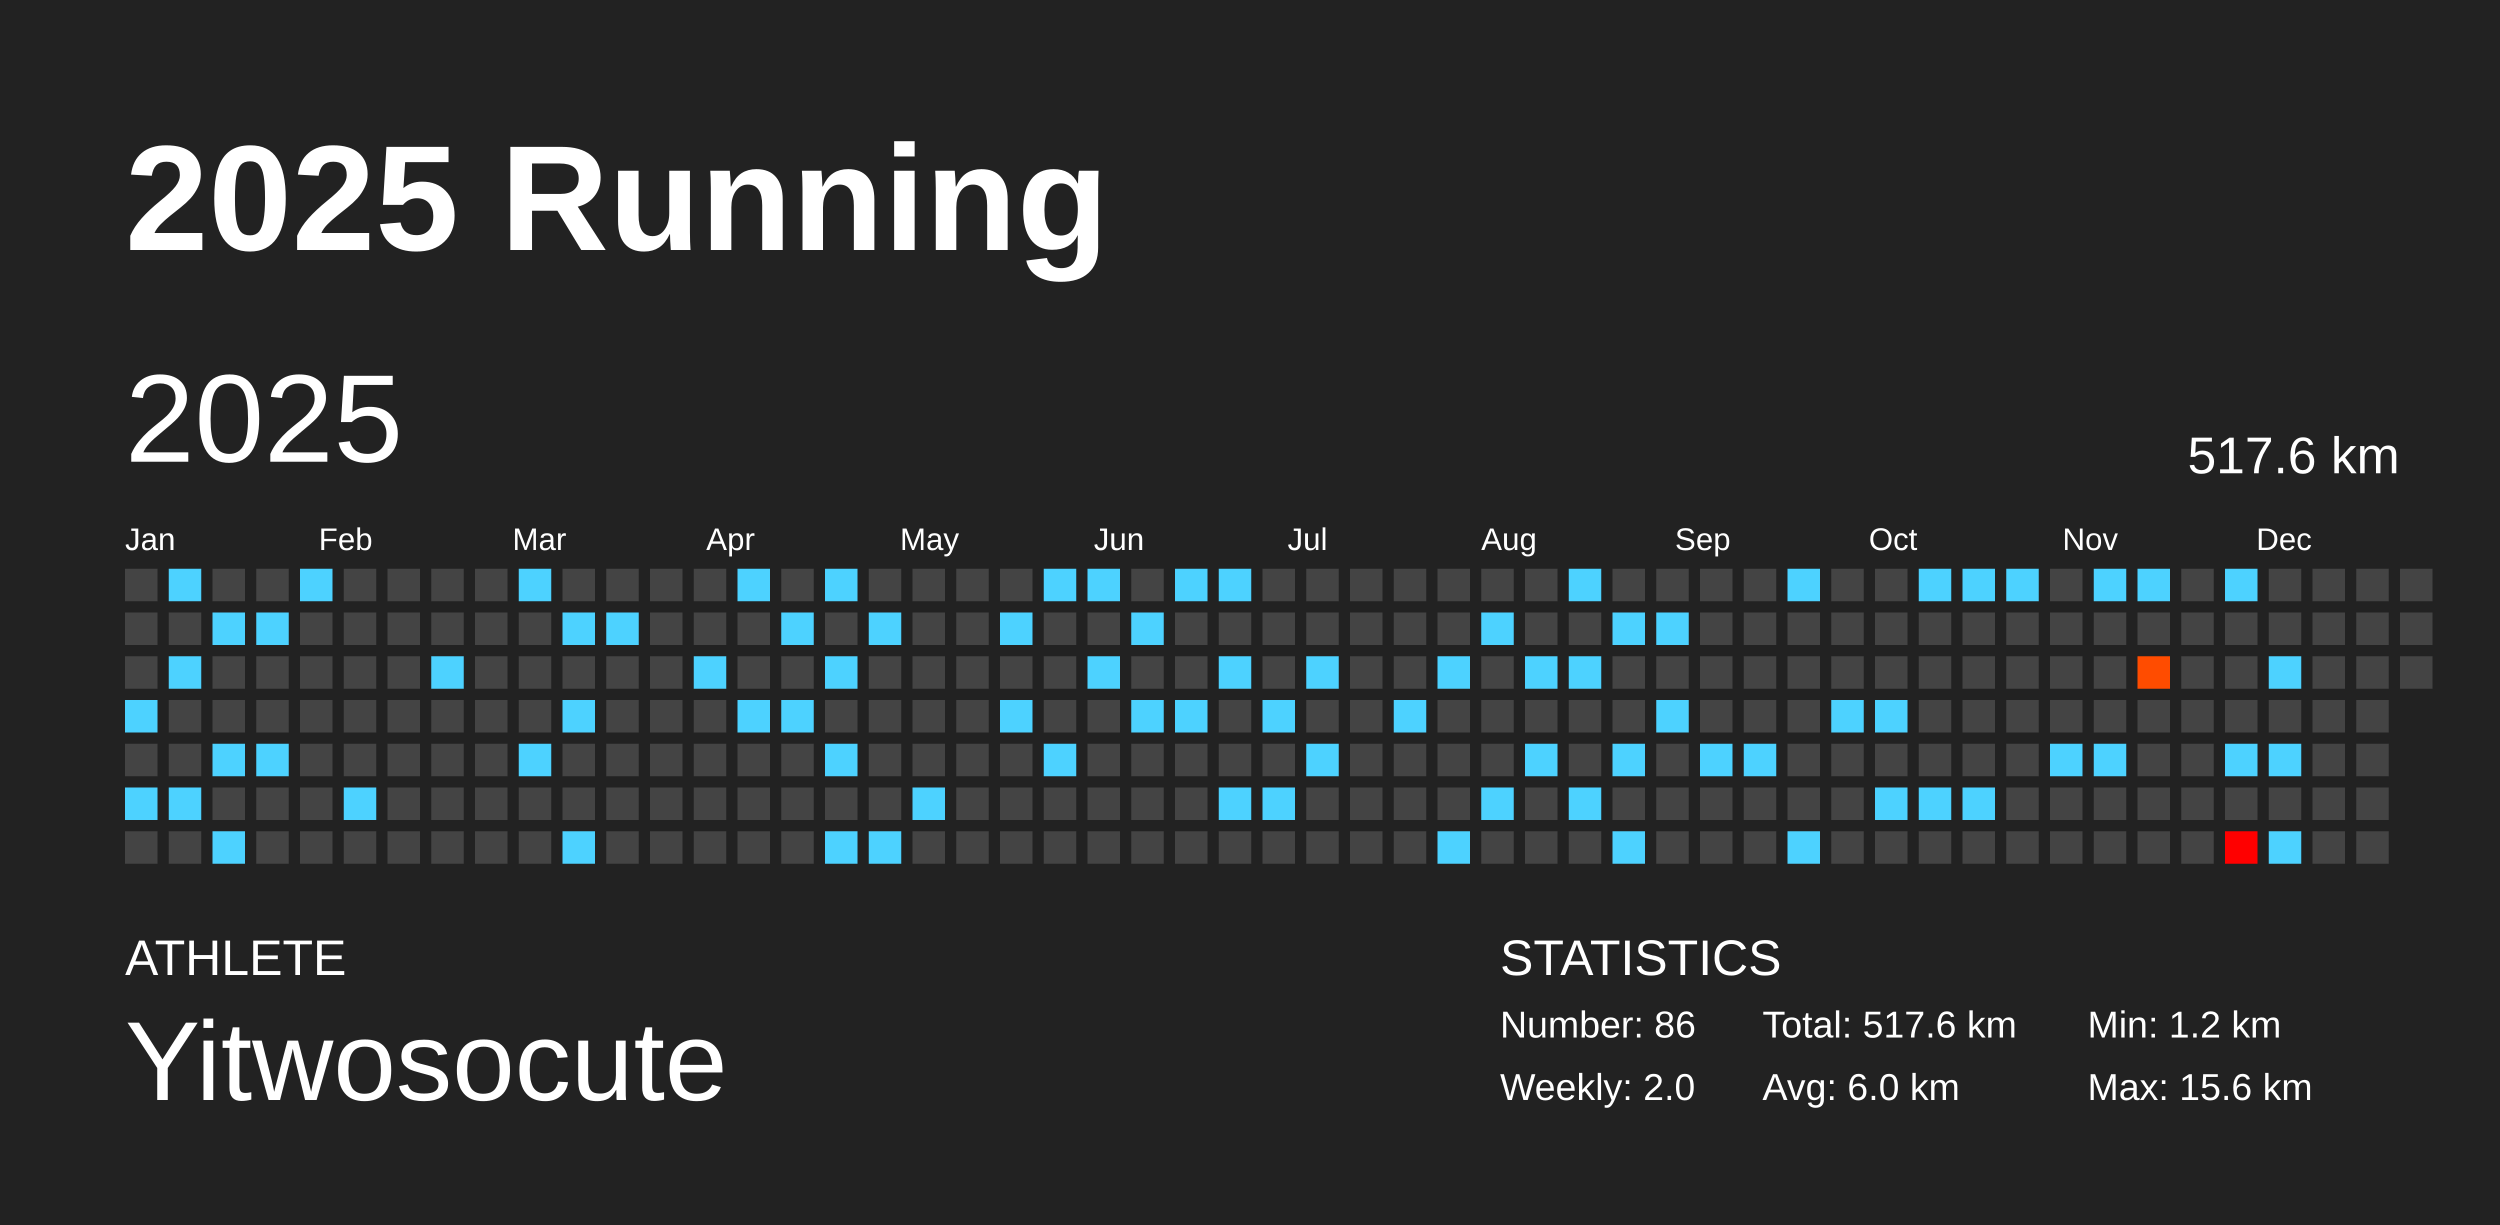
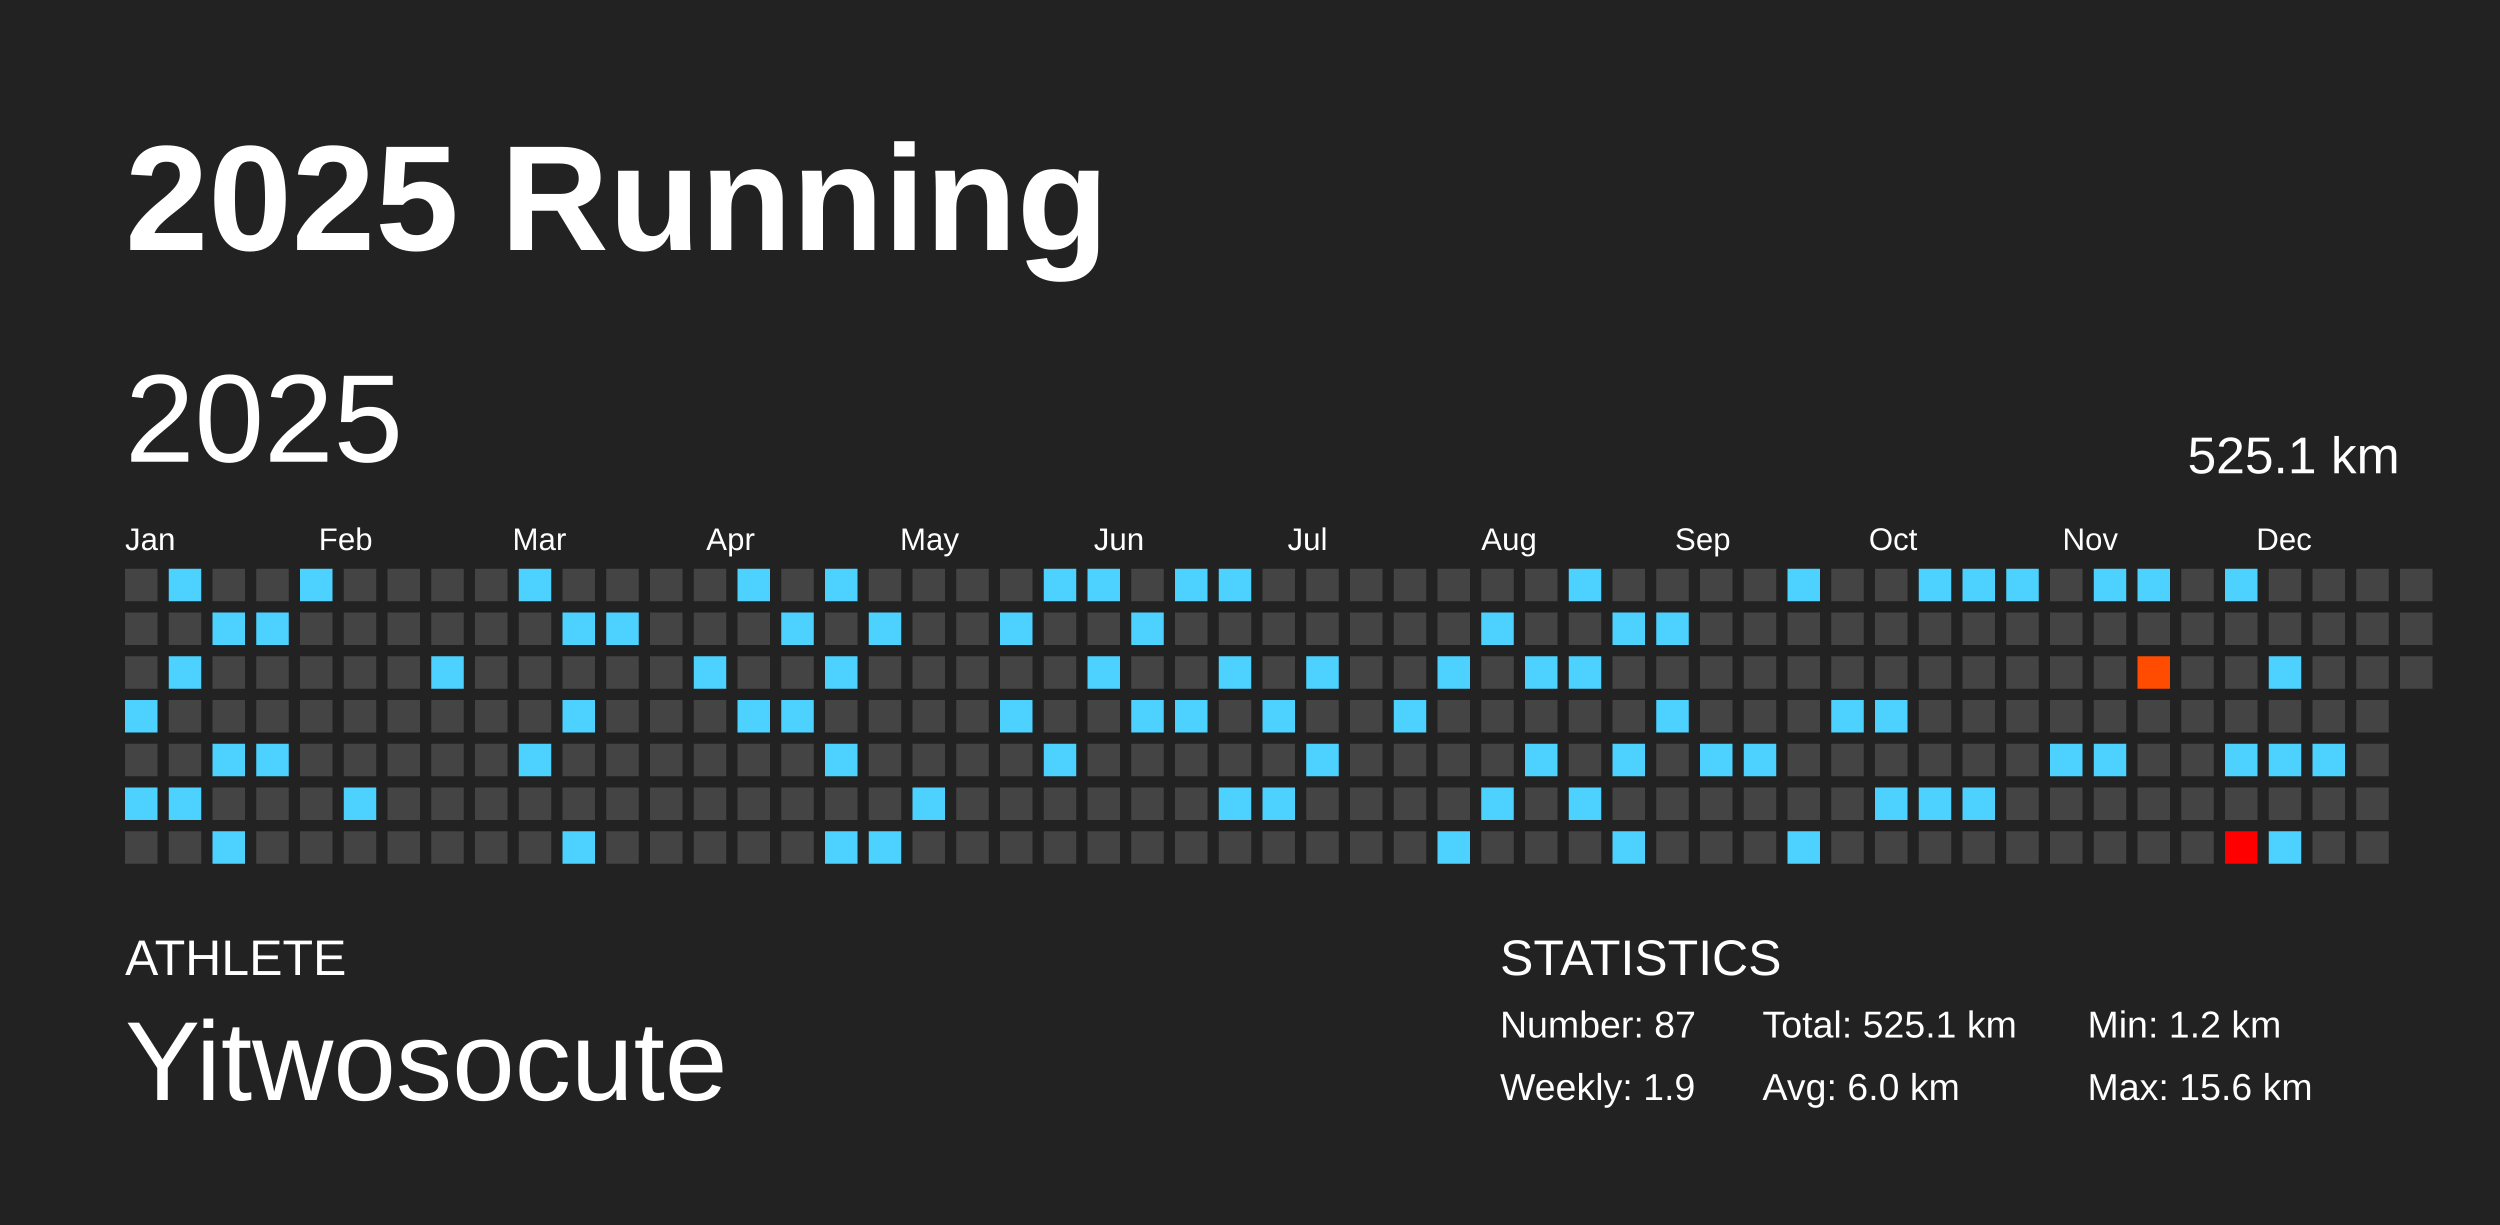
<svg xmlns="http://www.w3.org/2000/svg" baseProfile="full" height="98mm" version="1.1" viewBox="0,0,200,98" width="200mm">
  <defs />
  <rect fill="#222222" height="98" width="200" x="0" y="0" />
  <text fill="#FFFFFF" style="font-size:12px; font-family:Arial; font-weight:bold;" x="10" y="20">2025 Running</text>
  <text fill="#FFFFFF" style="font-size:4px; font-family:Arial" x="10" y="78">ATHLETE</text>
  <text fill="#FFFFFF" style="font-size:9px; font-family:Arial" x="10" y="88">Yitwosocute</text>
  <text fill="#FFFFFF" style="font-size:4px; font-family:Arial" x="120" y="78">STATISTICS</text>
-   <text fill="#FFFFFF" style="font-size:3px; font-family:Arial" x="120" y="83">Number: 86</text>
-   <text fill="#FFFFFF" style="font-size:3px; font-family:Arial" x="120" y="88">Weekly: 2.0</text>
-   <text fill="#FFFFFF" style="font-size:3px; font-family:Arial" x="141" y="83">Total: 517.6 km</text>
+   <text fill="#FFFFFF" style="font-size:3px; font-family:Arial" x="120" y="83">Number: 87</text>
+   <text fill="#FFFFFF" style="font-size:3px; font-family:Arial" x="120" y="88">Weekly: 1.9</text>
+   <text fill="#FFFFFF" style="font-size:3px; font-family:Arial" x="141" y="83">Total: 525.1 km</text>
  <text fill="#FFFFFF" style="font-size:3px; font-family:Arial" x="141" y="88">Avg: 6.0 km</text>
  <text fill="#FFFFFF" style="font-size:3px; font-family:Arial" x="167" y="83">Min: 1.2 km</text>
  <text fill="#FFFFFF" style="font-size:3px; font-family:Arial" x="167" y="88">Max: 15.6 km</text>
  <text dominant-baseline="hanging" fill="#FFFFFF" style="font-size:10.0px; font-family:Arial;" x="10" y="30">2025</text>
-   <text dominant-baseline="hanging" fill="#FFFFFF" style="font-size:4.125px; font-family:Arial;" x="175" y="35">517.6 km</text>
+   <text dominant-baseline="hanging" fill="#FFFFFF" style="font-size:4.125px; font-family:Arial;" x="175" y="35">525.1 km</text>
  <text fill="#FFFFFF" style="font-size:2.5px; font-family:Arial" x="10.0" y="44">Jan</text>
  <text fill="#FFFFFF" style="font-size:2.5px; font-family:Arial" x="25.5" y="44">Feb</text>
  <text fill="#FFFFFF" style="font-size:2.5px; font-family:Arial" x="41.0" y="44">Mar</text>
  <text fill="#FFFFFF" style="font-size:2.5px; font-family:Arial" x="56.5" y="44">Apr</text>
  <text fill="#FFFFFF" style="font-size:2.5px; font-family:Arial" x="72.0" y="44">May</text>
  <text fill="#FFFFFF" style="font-size:2.5px; font-family:Arial" x="87.5" y="44">Jun</text>
  <text fill="#FFFFFF" style="font-size:2.5px; font-family:Arial" x="103.0" y="44">Jul</text>
  <text fill="#FFFFFF" style="font-size:2.5px; font-family:Arial" x="118.5" y="44">Aug</text>
  <text fill="#FFFFFF" style="font-size:2.5px; font-family:Arial" x="134.0" y="44">Sep</text>
  <text fill="#FFFFFF" style="font-size:2.5px; font-family:Arial" x="149.5" y="44">Oct</text>
  <text fill="#FFFFFF" style="font-size:2.5px; font-family:Arial" x="165.0" y="44">Nov</text>
  <text fill="#FFFFFF" style="font-size:2.5px; font-family:Arial" x="180.5" y="44">Dec</text>
  <rect fill="#444444" height="2.6" width="2.6" x="10.0" y="45.5" />
  <rect fill="#444444" height="2.6" width="2.6" x="10.0" y="49.0" />
  <rect fill="#444444" height="2.6" width="2.6" x="10.0" y="52.5" />
  <rect fill="#4dd2ff" height="2.6" width="2.6" x="10.0" y="56.0" />
  <rect fill="#444444" height="2.6" width="2.6" x="10.0" y="59.5" />
  <rect fill="#4dd2ff" height="2.6" width="2.6" x="10.0" y="63.0" />
  <rect fill="#444444" height="2.6" width="2.6" x="10.0" y="66.5" />
  <rect fill="#4dd2ff" height="2.6" width="2.6" x="13.5" y="45.5" />
  <rect fill="#444444" height="2.6" width="2.6" x="13.5" y="49.0" />
  <rect fill="#4dd2ff" height="2.6" width="2.6" x="13.5" y="52.5" />
  <rect fill="#444444" height="2.6" width="2.6" x="13.5" y="56.0" />
  <rect fill="#444444" height="2.6" width="2.6" x="13.5" y="59.5" />
  <rect fill="#4dd2ff" height="2.6" width="2.6" x="13.5" y="63.0" />
  <rect fill="#444444" height="2.6" width="2.6" x="13.5" y="66.5" />
  <rect fill="#444444" height="2.6" width="2.6" x="17.0" y="45.5" />
  <rect fill="#4dd2ff" height="2.6" width="2.6" x="17.0" y="49.0" />
  <rect fill="#444444" height="2.6" width="2.6" x="17.0" y="52.5" />
  <rect fill="#444444" height="2.6" width="2.6" x="17.0" y="56.0" />
  <rect fill="#4dd2ff" height="2.6" width="2.6" x="17.0" y="59.5" />
  <rect fill="#444444" height="2.6" width="2.6" x="17.0" y="63.0" />
  <rect fill="#4dd2ff" height="2.6" width="2.6" x="17.0" y="66.5" />
  <rect fill="#444444" height="2.6" width="2.6" x="20.5" y="45.5" />
  <rect fill="#4dd2ff" height="2.6" width="2.6" x="20.5" y="49.0" />
  <rect fill="#444444" height="2.6" width="2.6" x="20.5" y="52.5" />
  <rect fill="#444444" height="2.6" width="2.6" x="20.5" y="56.0" />
  <rect fill="#4dd2ff" height="2.6" width="2.6" x="20.5" y="59.5" />
  <rect fill="#444444" height="2.6" width="2.6" x="20.5" y="63.0" />
  <rect fill="#444444" height="2.6" width="2.6" x="20.5" y="66.5" />
  <rect fill="#4dd2ff" height="2.6" width="2.6" x="24.0" y="45.5" />
  <rect fill="#444444" height="2.6" width="2.6" x="24.0" y="49.0" />
  <rect fill="#444444" height="2.6" width="2.6" x="24.0" y="52.5" />
  <rect fill="#444444" height="2.6" width="2.6" x="24.0" y="56.0" />
  <rect fill="#444444" height="2.6" width="2.6" x="24.0" y="59.5" />
  <rect fill="#444444" height="2.6" width="2.6" x="24.0" y="63.0" />
  <rect fill="#444444" height="2.6" width="2.6" x="24.0" y="66.5" />
  <rect fill="#444444" height="2.6" width="2.6" x="27.5" y="45.5" />
  <rect fill="#444444" height="2.6" width="2.6" x="27.5" y="49.0" />
  <rect fill="#444444" height="2.6" width="2.6" x="27.5" y="52.5" />
  <rect fill="#444444" height="2.6" width="2.6" x="27.5" y="56.0" />
  <rect fill="#444444" height="2.6" width="2.6" x="27.5" y="59.5" />
  <rect fill="#4dd2ff" height="2.6" width="2.6" x="27.5" y="63.0" />
  <rect fill="#444444" height="2.6" width="2.6" x="27.5" y="66.5" />
  <rect fill="#444444" height="2.6" width="2.6" x="31.0" y="45.5" />
  <rect fill="#444444" height="2.6" width="2.6" x="31.0" y="49.0" />
  <rect fill="#444444" height="2.6" width="2.6" x="31.0" y="52.5" />
  <rect fill="#444444" height="2.6" width="2.6" x="31.0" y="56.0" />
  <rect fill="#444444" height="2.6" width="2.6" x="31.0" y="59.5" />
  <rect fill="#444444" height="2.6" width="2.6" x="31.0" y="63.0" />
  <rect fill="#444444" height="2.6" width="2.6" x="31.0" y="66.5" />
  <rect fill="#444444" height="2.6" width="2.6" x="34.5" y="45.5" />
  <rect fill="#444444" height="2.6" width="2.6" x="34.5" y="49.0" />
  <rect fill="#4dd2ff" height="2.6" width="2.6" x="34.5" y="52.5" />
  <rect fill="#444444" height="2.6" width="2.6" x="34.5" y="56.0" />
  <rect fill="#444444" height="2.6" width="2.6" x="34.5" y="59.5" />
  <rect fill="#444444" height="2.6" width="2.6" x="34.5" y="63.0" />
  <rect fill="#444444" height="2.6" width="2.6" x="34.5" y="66.5" />
  <rect fill="#444444" height="2.6" width="2.6" x="38.0" y="45.5" />
  <rect fill="#444444" height="2.6" width="2.6" x="38.0" y="49.0" />
  <rect fill="#444444" height="2.6" width="2.6" x="38.0" y="52.5" />
  <rect fill="#444444" height="2.6" width="2.6" x="38.0" y="56.0" />
  <rect fill="#444444" height="2.6" width="2.6" x="38.0" y="59.5" />
  <rect fill="#444444" height="2.6" width="2.6" x="38.0" y="63.0" />
  <rect fill="#444444" height="2.6" width="2.6" x="38.0" y="66.5" />
  <rect fill="#4dd2ff" height="2.6" width="2.6" x="41.5" y="45.5" />
  <rect fill="#444444" height="2.6" width="2.6" x="41.5" y="49.0" />
  <rect fill="#444444" height="2.6" width="2.6" x="41.5" y="52.5" />
  <rect fill="#444444" height="2.6" width="2.6" x="41.5" y="56.0" />
  <rect fill="#4dd2ff" height="2.6" width="2.6" x="41.5" y="59.5" />
  <rect fill="#444444" height="2.6" width="2.6" x="41.5" y="63.0" />
  <rect fill="#444444" height="2.6" width="2.6" x="41.5" y="66.5" />
  <rect fill="#444444" height="2.6" width="2.6" x="45.0" y="45.5" />
  <rect fill="#4dd2ff" height="2.6" width="2.6" x="45.0" y="49.0" />
  <rect fill="#444444" height="2.6" width="2.6" x="45.0" y="52.5" />
  <rect fill="#4dd2ff" height="2.6" width="2.6" x="45.0" y="56.0" />
  <rect fill="#444444" height="2.6" width="2.6" x="45.0" y="59.5" />
  <rect fill="#444444" height="2.6" width="2.6" x="45.0" y="63.0" />
  <rect fill="#4dd2ff" height="2.6" width="2.6" x="45.0" y="66.5" />
  <rect fill="#444444" height="2.6" width="2.6" x="48.5" y="45.5" />
  <rect fill="#4dd2ff" height="2.6" width="2.6" x="48.5" y="49.0" />
  <rect fill="#444444" height="2.6" width="2.6" x="48.5" y="52.5" />
  <rect fill="#444444" height="2.6" width="2.6" x="48.5" y="56.0" />
  <rect fill="#444444" height="2.6" width="2.6" x="48.5" y="59.5" />
  <rect fill="#444444" height="2.6" width="2.6" x="48.5" y="63.0" />
  <rect fill="#444444" height="2.6" width="2.6" x="48.5" y="66.5" />
  <rect fill="#444444" height="2.6" width="2.6" x="52.0" y="45.5" />
  <rect fill="#444444" height="2.6" width="2.6" x="52.0" y="49.0" />
  <rect fill="#444444" height="2.6" width="2.6" x="52.0" y="52.5" />
  <rect fill="#444444" height="2.6" width="2.6" x="52.0" y="56.0" />
  <rect fill="#444444" height="2.6" width="2.6" x="52.0" y="59.5" />
  <rect fill="#444444" height="2.6" width="2.6" x="52.0" y="63.0" />
  <rect fill="#444444" height="2.6" width="2.6" x="52.0" y="66.5" />
  <rect fill="#444444" height="2.6" width="2.6" x="55.5" y="45.5" />
  <rect fill="#444444" height="2.6" width="2.6" x="55.5" y="49.0" />
  <rect fill="#4dd2ff" height="2.6" width="2.6" x="55.5" y="52.5" />
  <rect fill="#444444" height="2.6" width="2.6" x="55.5" y="56.0" />
  <rect fill="#444444" height="2.6" width="2.6" x="55.5" y="59.5" />
  <rect fill="#444444" height="2.6" width="2.6" x="55.5" y="63.0" />
  <rect fill="#444444" height="2.6" width="2.6" x="55.5" y="66.5" />
  <rect fill="#4dd2ff" height="2.6" width="2.6" x="59.0" y="45.5" />
  <rect fill="#444444" height="2.6" width="2.6" x="59.0" y="49.0" />
  <rect fill="#444444" height="2.6" width="2.6" x="59.0" y="52.5" />
  <rect fill="#4dd2ff" height="2.6" width="2.6" x="59.0" y="56.0" />
  <rect fill="#444444" height="2.6" width="2.6" x="59.0" y="59.5" />
  <rect fill="#444444" height="2.6" width="2.6" x="59.0" y="63.0" />
  <rect fill="#444444" height="2.6" width="2.6" x="59.0" y="66.5" />
  <rect fill="#444444" height="2.6" width="2.6" x="62.5" y="45.5" />
  <rect fill="#4dd2ff" height="2.6" width="2.6" x="62.5" y="49.0" />
  <rect fill="#444444" height="2.6" width="2.6" x="62.5" y="52.5" />
  <rect fill="#4dd2ff" height="2.6" width="2.6" x="62.5" y="56.0" />
  <rect fill="#444444" height="2.6" width="2.6" x="62.5" y="59.5" />
  <rect fill="#444444" height="2.6" width="2.6" x="62.5" y="63.0" />
  <rect fill="#444444" height="2.6" width="2.6" x="62.5" y="66.5" />
  <rect fill="#4dd2ff" height="2.6" width="2.6" x="66.0" y="45.5" />
  <rect fill="#444444" height="2.6" width="2.6" x="66.0" y="49.0" />
  <rect fill="#4dd2ff" height="2.6" width="2.6" x="66.0" y="52.5" />
  <rect fill="#444444" height="2.6" width="2.6" x="66.0" y="56.0" />
  <rect fill="#4dd2ff" height="2.6" width="2.6" x="66.0" y="59.5" />
  <rect fill="#444444" height="2.6" width="2.6" x="66.0" y="63.0" />
  <rect fill="#4dd2ff" height="2.6" width="2.6" x="66.0" y="66.5" />
  <rect fill="#444444" height="2.6" width="2.6" x="69.5" y="45.5" />
  <rect fill="#4dd2ff" height="2.6" width="2.6" x="69.5" y="49.0" />
  <rect fill="#444444" height="2.6" width="2.6" x="69.5" y="52.5" />
  <rect fill="#444444" height="2.6" width="2.6" x="69.5" y="56.0" />
  <rect fill="#444444" height="2.6" width="2.6" x="69.5" y="59.5" />
  <rect fill="#444444" height="2.6" width="2.6" x="69.5" y="63.0" />
  <rect fill="#4dd2ff" height="2.6" width="2.6" x="69.5" y="66.5" />
  <rect fill="#444444" height="2.6" width="2.6" x="73.0" y="45.5" />
  <rect fill="#444444" height="2.6" width="2.6" x="73.0" y="49.0" />
  <rect fill="#444444" height="2.6" width="2.6" x="73.0" y="52.5" />
  <rect fill="#444444" height="2.6" width="2.6" x="73.0" y="56.0" />
  <rect fill="#444444" height="2.6" width="2.6" x="73.0" y="59.5" />
  <rect fill="#4dd2ff" height="2.6" width="2.6" x="73.0" y="63.0" />
  <rect fill="#444444" height="2.6" width="2.6" x="73.0" y="66.5" />
  <rect fill="#444444" height="2.6" width="2.6" x="76.5" y="45.5" />
  <rect fill="#444444" height="2.6" width="2.6" x="76.5" y="49.0" />
  <rect fill="#444444" height="2.6" width="2.6" x="76.5" y="52.5" />
  <rect fill="#444444" height="2.6" width="2.6" x="76.5" y="56.0" />
  <rect fill="#444444" height="2.6" width="2.6" x="76.5" y="59.5" />
  <rect fill="#444444" height="2.6" width="2.6" x="76.5" y="63.0" />
  <rect fill="#444444" height="2.6" width="2.6" x="76.5" y="66.5" />
  <rect fill="#444444" height="2.6" width="2.6" x="80.0" y="45.5" />
  <rect fill="#4dd2ff" height="2.6" width="2.6" x="80.0" y="49.0" />
  <rect fill="#444444" height="2.6" width="2.6" x="80.0" y="52.5" />
  <rect fill="#4dd2ff" height="2.6" width="2.6" x="80.0" y="56.0" />
  <rect fill="#444444" height="2.6" width="2.6" x="80.0" y="59.5" />
  <rect fill="#444444" height="2.6" width="2.6" x="80.0" y="63.0" />
  <rect fill="#444444" height="2.6" width="2.6" x="80.0" y="66.5" />
  <rect fill="#4dd2ff" height="2.6" width="2.6" x="83.5" y="45.5" />
  <rect fill="#444444" height="2.6" width="2.6" x="83.5" y="49.0" />
  <rect fill="#444444" height="2.6" width="2.6" x="83.5" y="52.5" />
  <rect fill="#444444" height="2.6" width="2.6" x="83.5" y="56.0" />
  <rect fill="#4dd2ff" height="2.6" width="2.6" x="83.5" y="59.5" />
  <rect fill="#444444" height="2.6" width="2.6" x="83.5" y="63.0" />
  <rect fill="#444444" height="2.6" width="2.6" x="83.5" y="66.5" />
  <rect fill="#4dd2ff" height="2.6" width="2.6" x="87.0" y="45.5" />
  <rect fill="#444444" height="2.6" width="2.6" x="87.0" y="49.0" />
  <rect fill="#4dd2ff" height="2.6" width="2.6" x="87.0" y="52.5" />
  <rect fill="#444444" height="2.6" width="2.6" x="87.0" y="56.0" />
  <rect fill="#444444" height="2.6" width="2.6" x="87.0" y="59.5" />
  <rect fill="#444444" height="2.6" width="2.6" x="87.0" y="63.0" />
  <rect fill="#444444" height="2.6" width="2.6" x="87.0" y="66.5" />
  <rect fill="#444444" height="2.6" width="2.6" x="90.5" y="45.5" />
  <rect fill="#4dd2ff" height="2.6" width="2.6" x="90.5" y="49.0" />
  <rect fill="#444444" height="2.6" width="2.6" x="90.5" y="52.5" />
  <rect fill="#4dd2ff" height="2.6" width="2.6" x="90.5" y="56.0" />
  <rect fill="#444444" height="2.6" width="2.6" x="90.5" y="59.5" />
  <rect fill="#444444" height="2.6" width="2.6" x="90.5" y="63.0" />
  <rect fill="#444444" height="2.6" width="2.6" x="90.5" y="66.5" />
  <rect fill="#4dd2ff" height="2.6" width="2.6" x="94.0" y="45.5" />
  <rect fill="#444444" height="2.6" width="2.6" x="94.0" y="49.0" />
  <rect fill="#444444" height="2.6" width="2.6" x="94.0" y="52.5" />
  <rect fill="#4dd2ff" height="2.6" width="2.6" x="94.0" y="56.0" />
  <rect fill="#444444" height="2.6" width="2.6" x="94.0" y="59.5" />
  <rect fill="#444444" height="2.6" width="2.6" x="94.0" y="63.0" />
  <rect fill="#444444" height="2.6" width="2.6" x="94.0" y="66.5" />
  <rect fill="#4dd2ff" height="2.6" width="2.6" x="97.5" y="45.5" />
  <rect fill="#444444" height="2.6" width="2.6" x="97.5" y="49.0" />
  <rect fill="#4dd2ff" height="2.6" width="2.6" x="97.5" y="52.5" />
  <rect fill="#444444" height="2.6" width="2.6" x="97.5" y="56.0" />
  <rect fill="#444444" height="2.6" width="2.6" x="97.5" y="59.5" />
  <rect fill="#4dd2ff" height="2.6" width="2.6" x="97.5" y="63.0" />
  <rect fill="#444444" height="2.6" width="2.6" x="97.5" y="66.5" />
  <rect fill="#444444" height="2.6" width="2.6" x="101.0" y="45.5" />
  <rect fill="#444444" height="2.6" width="2.6" x="101.0" y="49.0" />
  <rect fill="#444444" height="2.6" width="2.6" x="101.0" y="52.5" />
  <rect fill="#4dd2ff" height="2.6" width="2.6" x="101.0" y="56.0" />
  <rect fill="#444444" height="2.6" width="2.6" x="101.0" y="59.5" />
  <rect fill="#4dd2ff" height="2.6" width="2.6" x="101.0" y="63.0" />
  <rect fill="#444444" height="2.6" width="2.6" x="101.0" y="66.5" />
  <rect fill="#444444" height="2.6" width="2.6" x="104.5" y="45.5" />
  <rect fill="#444444" height="2.6" width="2.6" x="104.5" y="49.0" />
  <rect fill="#4dd2ff" height="2.6" width="2.6" x="104.5" y="52.5" />
  <rect fill="#444444" height="2.6" width="2.6" x="104.5" y="56.0" />
  <rect fill="#4dd2ff" height="2.6" width="2.6" x="104.5" y="59.5" />
  <rect fill="#444444" height="2.6" width="2.6" x="104.5" y="63.0" />
  <rect fill="#444444" height="2.6" width="2.6" x="104.5" y="66.5" />
  <rect fill="#444444" height="2.6" width="2.6" x="108.0" y="45.5" />
  <rect fill="#444444" height="2.6" width="2.6" x="108.0" y="49.0" />
  <rect fill="#444444" height="2.6" width="2.6" x="108.0" y="52.5" />
  <rect fill="#444444" height="2.6" width="2.6" x="108.0" y="56.0" />
  <rect fill="#444444" height="2.6" width="2.6" x="108.0" y="59.5" />
  <rect fill="#444444" height="2.6" width="2.6" x="108.0" y="63.0" />
  <rect fill="#444444" height="2.6" width="2.6" x="108.0" y="66.5" />
  <rect fill="#444444" height="2.6" width="2.6" x="111.5" y="45.5" />
  <rect fill="#444444" height="2.6" width="2.6" x="111.5" y="49.0" />
  <rect fill="#444444" height="2.6" width="2.6" x="111.5" y="52.5" />
  <rect fill="#4dd2ff" height="2.6" width="2.6" x="111.5" y="56.0" />
  <rect fill="#444444" height="2.6" width="2.6" x="111.5" y="59.5" />
  <rect fill="#444444" height="2.6" width="2.6" x="111.5" y="63.0" />
  <rect fill="#444444" height="2.6" width="2.6" x="111.5" y="66.5" />
  <rect fill="#444444" height="2.6" width="2.6" x="115.0" y="45.5" />
  <rect fill="#444444" height="2.6" width="2.6" x="115.0" y="49.0" />
  <rect fill="#4dd2ff" height="2.6" width="2.6" x="115.0" y="52.5" />
  <rect fill="#444444" height="2.6" width="2.6" x="115.0" y="56.0" />
  <rect fill="#444444" height="2.6" width="2.6" x="115.0" y="59.5" />
  <rect fill="#444444" height="2.6" width="2.6" x="115.0" y="63.0" />
  <rect fill="#4dd2ff" height="2.6" width="2.6" x="115.0" y="66.5" />
  <rect fill="#444444" height="2.6" width="2.6" x="118.5" y="45.5" />
  <rect fill="#4dd2ff" height="2.6" width="2.6" x="118.5" y="49.0" />
  <rect fill="#444444" height="2.6" width="2.6" x="118.5" y="52.5" />
  <rect fill="#444444" height="2.6" width="2.6" x="118.5" y="56.0" />
  <rect fill="#444444" height="2.6" width="2.6" x="118.5" y="59.5" />
  <rect fill="#4dd2ff" height="2.6" width="2.6" x="118.5" y="63.0" />
  <rect fill="#444444" height="2.6" width="2.6" x="118.5" y="66.5" />
  <rect fill="#444444" height="2.6" width="2.6" x="122.0" y="45.5" />
  <rect fill="#444444" height="2.6" width="2.6" x="122.0" y="49.0" />
  <rect fill="#4dd2ff" height="2.6" width="2.6" x="122.0" y="52.5" />
  <rect fill="#444444" height="2.6" width="2.6" x="122.0" y="56.0" />
  <rect fill="#4dd2ff" height="2.6" width="2.6" x="122.0" y="59.5" />
  <rect fill="#444444" height="2.6" width="2.6" x="122.0" y="63.0" />
  <rect fill="#444444" height="2.6" width="2.6" x="122.0" y="66.5" />
  <rect fill="#4dd2ff" height="2.6" width="2.6" x="125.5" y="45.5" />
  <rect fill="#444444" height="2.6" width="2.6" x="125.5" y="49.0" />
  <rect fill="#4dd2ff" height="2.6" width="2.6" x="125.5" y="52.5" />
  <rect fill="#444444" height="2.6" width="2.6" x="125.5" y="56.0" />
  <rect fill="#444444" height="2.6" width="2.6" x="125.5" y="59.5" />
  <rect fill="#4dd2ff" height="2.6" width="2.6" x="125.5" y="63.0" />
  <rect fill="#444444" height="2.6" width="2.6" x="125.5" y="66.5" />
  <rect fill="#444444" height="2.6" width="2.6" x="129.0" y="45.5" />
  <rect fill="#4dd2ff" height="2.6" width="2.6" x="129.0" y="49.0" />
  <rect fill="#444444" height="2.6" width="2.6" x="129.0" y="52.5" />
  <rect fill="#444444" height="2.6" width="2.6" x="129.0" y="56.0" />
  <rect fill="#4dd2ff" height="2.6" width="2.6" x="129.0" y="59.5" />
  <rect fill="#444444" height="2.6" width="2.6" x="129.0" y="63.0" />
  <rect fill="#4dd2ff" height="2.6" width="2.6" x="129.0" y="66.5" />
  <rect fill="#444444" height="2.6" width="2.6" x="132.5" y="45.5" />
  <rect fill="#4dd2ff" height="2.6" width="2.6" x="132.5" y="49.0" />
  <rect fill="#444444" height="2.6" width="2.6" x="132.5" y="52.5" />
  <rect fill="#4dd2ff" height="2.6" width="2.6" x="132.5" y="56.0" />
  <rect fill="#444444" height="2.6" width="2.6" x="132.5" y="59.5" />
  <rect fill="#444444" height="2.6" width="2.6" x="132.5" y="63.0" />
  <rect fill="#444444" height="2.6" width="2.6" x="132.5" y="66.5" />
  <rect fill="#444444" height="2.6" width="2.6" x="136.0" y="45.5" />
  <rect fill="#444444" height="2.6" width="2.6" x="136.0" y="49.0" />
  <rect fill="#444444" height="2.6" width="2.6" x="136.0" y="52.5" />
  <rect fill="#444444" height="2.6" width="2.6" x="136.0" y="56.0" />
  <rect fill="#4dd2ff" height="2.6" width="2.6" x="136.0" y="59.5" />
  <rect fill="#444444" height="2.6" width="2.6" x="136.0" y="63.0" />
  <rect fill="#444444" height="2.6" width="2.6" x="136.0" y="66.5" />
  <rect fill="#444444" height="2.6" width="2.6" x="139.5" y="45.5" />
  <rect fill="#444444" height="2.6" width="2.6" x="139.5" y="49.0" />
  <rect fill="#444444" height="2.6" width="2.6" x="139.5" y="52.5" />
  <rect fill="#444444" height="2.6" width="2.6" x="139.5" y="56.0" />
  <rect fill="#4dd2ff" height="2.6" width="2.6" x="139.5" y="59.5" />
  <rect fill="#444444" height="2.6" width="2.6" x="139.5" y="63.0" />
  <rect fill="#444444" height="2.6" width="2.6" x="139.5" y="66.5" />
  <rect fill="#4dd2ff" height="2.6" width="2.6" x="143.0" y="45.5" />
  <rect fill="#444444" height="2.6" width="2.6" x="143.0" y="49.0" />
  <rect fill="#444444" height="2.6" width="2.6" x="143.0" y="52.5" />
  <rect fill="#444444" height="2.6" width="2.6" x="143.0" y="56.0" />
  <rect fill="#444444" height="2.6" width="2.6" x="143.0" y="59.5" />
  <rect fill="#444444" height="2.6" width="2.6" x="143.0" y="63.0" />
  <rect fill="#4dd2ff" height="2.6" width="2.6" x="143.0" y="66.5" />
  <rect fill="#444444" height="2.6" width="2.6" x="146.5" y="45.5" />
  <rect fill="#444444" height="2.6" width="2.6" x="146.5" y="49.0" />
  <rect fill="#444444" height="2.6" width="2.6" x="146.5" y="52.5" />
  <rect fill="#4dd2ff" height="2.6" width="2.6" x="146.5" y="56.0" />
  <rect fill="#444444" height="2.6" width="2.6" x="146.5" y="59.5" />
  <rect fill="#444444" height="2.6" width="2.6" x="146.5" y="63.0" />
  <rect fill="#444444" height="2.6" width="2.6" x="146.5" y="66.5" />
  <rect fill="#444444" height="2.6" width="2.6" x="150.0" y="45.5" />
  <rect fill="#444444" height="2.6" width="2.6" x="150.0" y="49.0" />
  <rect fill="#444444" height="2.6" width="2.6" x="150.0" y="52.5" />
  <rect fill="#4dd2ff" height="2.6" width="2.6" x="150.0" y="56.0" />
  <rect fill="#444444" height="2.6" width="2.6" x="150.0" y="59.5" />
  <rect fill="#4dd2ff" height="2.6" width="2.6" x="150.0" y="63.0" />
  <rect fill="#444444" height="2.6" width="2.6" x="150.0" y="66.5" />
  <rect fill="#4dd2ff" height="2.6" width="2.6" x="153.5" y="45.5" />
  <rect fill="#444444" height="2.6" width="2.6" x="153.5" y="49.0" />
  <rect fill="#444444" height="2.6" width="2.6" x="153.5" y="52.5" />
  <rect fill="#444444" height="2.6" width="2.6" x="153.5" y="56.0" />
  <rect fill="#444444" height="2.6" width="2.6" x="153.5" y="59.5" />
  <rect fill="#4dd2ff" height="2.6" width="2.6" x="153.5" y="63.0" />
  <rect fill="#444444" height="2.6" width="2.6" x="153.5" y="66.5" />
  <rect fill="#4dd2ff" height="2.6" width="2.6" x="157.0" y="45.5" />
  <rect fill="#444444" height="2.6" width="2.6" x="157.0" y="49.0" />
  <rect fill="#444444" height="2.6" width="2.6" x="157.0" y="52.5" />
  <rect fill="#444444" height="2.6" width="2.6" x="157.0" y="56.0" />
  <rect fill="#444444" height="2.6" width="2.6" x="157.0" y="59.5" />
  <rect fill="#4dd2ff" height="2.6" width="2.6" x="157.0" y="63.0" />
  <rect fill="#444444" height="2.6" width="2.6" x="157.0" y="66.5" />
  <rect fill="#4dd2ff" height="2.6" width="2.6" x="160.5" y="45.5" />
  <rect fill="#444444" height="2.6" width="2.6" x="160.5" y="49.0" />
  <rect fill="#444444" height="2.6" width="2.6" x="160.5" y="52.5" />
  <rect fill="#444444" height="2.6" width="2.6" x="160.5" y="56.0" />
  <rect fill="#444444" height="2.6" width="2.6" x="160.5" y="59.5" />
  <rect fill="#444444" height="2.6" width="2.6" x="160.5" y="63.0" />
  <rect fill="#444444" height="2.6" width="2.6" x="160.5" y="66.5" />
  <rect fill="#444444" height="2.6" width="2.6" x="164.0" y="45.5" />
  <rect fill="#444444" height="2.6" width="2.6" x="164.0" y="49.0" />
  <rect fill="#444444" height="2.6" width="2.6" x="164.0" y="52.5" />
  <rect fill="#444444" height="2.6" width="2.6" x="164.0" y="56.0" />
  <rect fill="#4dd2ff" height="2.6" width="2.6" x="164.0" y="59.5" />
  <rect fill="#444444" height="2.6" width="2.6" x="164.0" y="63.0" />
  <rect fill="#444444" height="2.6" width="2.6" x="164.0" y="66.5" />
  <rect fill="#4dd2ff" height="2.6" width="2.6" x="167.5" y="45.5" />
  <rect fill="#444444" height="2.6" width="2.6" x="167.5" y="49.0" />
  <rect fill="#444444" height="2.6" width="2.6" x="167.5" y="52.5" />
  <rect fill="#444444" height="2.6" width="2.6" x="167.5" y="56.0" />
  <rect fill="#4dd2ff" height="2.6" width="2.6" x="167.5" y="59.5" />
  <rect fill="#444444" height="2.6" width="2.6" x="167.5" y="63.0" />
  <rect fill="#444444" height="2.6" width="2.6" x="167.5" y="66.5" />
  <rect fill="#4dd2ff" height="2.6" width="2.6" x="171.0" y="45.5" />
  <rect fill="#444444" height="2.6" width="2.6" x="171.0" y="49.0" />
  <rect fill="#ff4c00" height="2.6" width="2.6" x="171.0" y="52.5" />
  <rect fill="#444444" height="2.6" width="2.6" x="171.0" y="56.0" />
  <rect fill="#444444" height="2.6" width="2.6" x="171.0" y="59.5" />
  <rect fill="#444444" height="2.6" width="2.6" x="171.0" y="63.0" />
  <rect fill="#444444" height="2.6" width="2.6" x="171.0" y="66.5" />
  <rect fill="#444444" height="2.6" width="2.6" x="174.5" y="45.5" />
  <rect fill="#444444" height="2.6" width="2.6" x="174.5" y="49.0" />
  <rect fill="#444444" height="2.6" width="2.6" x="174.5" y="52.5" />
  <rect fill="#444444" height="2.6" width="2.6" x="174.5" y="56.0" />
  <rect fill="#444444" height="2.6" width="2.6" x="174.5" y="59.5" />
  <rect fill="#444444" height="2.6" width="2.6" x="174.5" y="63.0" />
  <rect fill="#444444" height="2.6" width="2.6" x="174.5" y="66.5" />
  <rect fill="#4dd2ff" height="2.6" width="2.6" x="178.0" y="45.5" />
  <rect fill="#444444" height="2.6" width="2.6" x="178.0" y="49.0" />
  <rect fill="#444444" height="2.6" width="2.6" x="178.0" y="52.5" />
  <rect fill="#444444" height="2.6" width="2.6" x="178.0" y="56.0" />
  <rect fill="#4dd2ff" height="2.6" width="2.6" x="178.0" y="59.5" />
  <rect fill="#444444" height="2.6" width="2.6" x="178.0" y="63.0" />
  <rect fill="#ff0000" height="2.6" width="2.6" x="178.0" y="66.5" />
  <rect fill="#444444" height="2.6" width="2.6" x="181.5" y="45.5" />
  <rect fill="#444444" height="2.6" width="2.6" x="181.5" y="49.0" />
  <rect fill="#4dd2ff" height="2.6" width="2.6" x="181.5" y="52.5" />
  <rect fill="#444444" height="2.6" width="2.6" x="181.5" y="56.0" />
  <rect fill="#4dd2ff" height="2.6" width="2.6" x="181.5" y="59.5" />
  <rect fill="#444444" height="2.6" width="2.6" x="181.5" y="63.0" />
  <rect fill="#4dd2ff" height="2.6" width="2.6" x="181.5" y="66.5" />
  <rect fill="#444444" height="2.6" width="2.6" x="185.0" y="45.5" />
  <rect fill="#444444" height="2.6" width="2.6" x="185.0" y="49.0" />
  <rect fill="#444444" height="2.6" width="2.6" x="185.0" y="52.5" />
  <rect fill="#444444" height="2.6" width="2.6" x="185.0" y="56.0" />
-   <rect fill="#444444" height="2.6" width="2.6" x="185.0" y="59.5" />
+   <rect fill="#4dd2ff" height="2.6" width="2.6" x="185.0" y="59.5" />
  <rect fill="#444444" height="2.6" width="2.6" x="185.0" y="63.0" />
  <rect fill="#444444" height="2.6" width="2.6" x="185.0" y="66.5" />
  <rect fill="#444444" height="2.6" width="2.6" x="188.5" y="45.5" />
  <rect fill="#444444" height="2.6" width="2.6" x="188.5" y="49.0" />
  <rect fill="#444444" height="2.6" width="2.6" x="188.5" y="52.5" />
  <rect fill="#444444" height="2.6" width="2.6" x="188.5" y="56.0" />
  <rect fill="#444444" height="2.6" width="2.6" x="188.5" y="59.5" />
  <rect fill="#444444" height="2.6" width="2.6" x="188.5" y="63.0" />
  <rect fill="#444444" height="2.6" width="2.6" x="188.5" y="66.5" />
  <rect fill="#444444" height="2.6" width="2.6" x="192.0" y="45.5" />
  <rect fill="#444444" height="2.6" width="2.6" x="192.0" y="49.0" />
  <rect fill="#444444" height="2.6" width="2.6" x="192.0" y="52.5" />
</svg>
